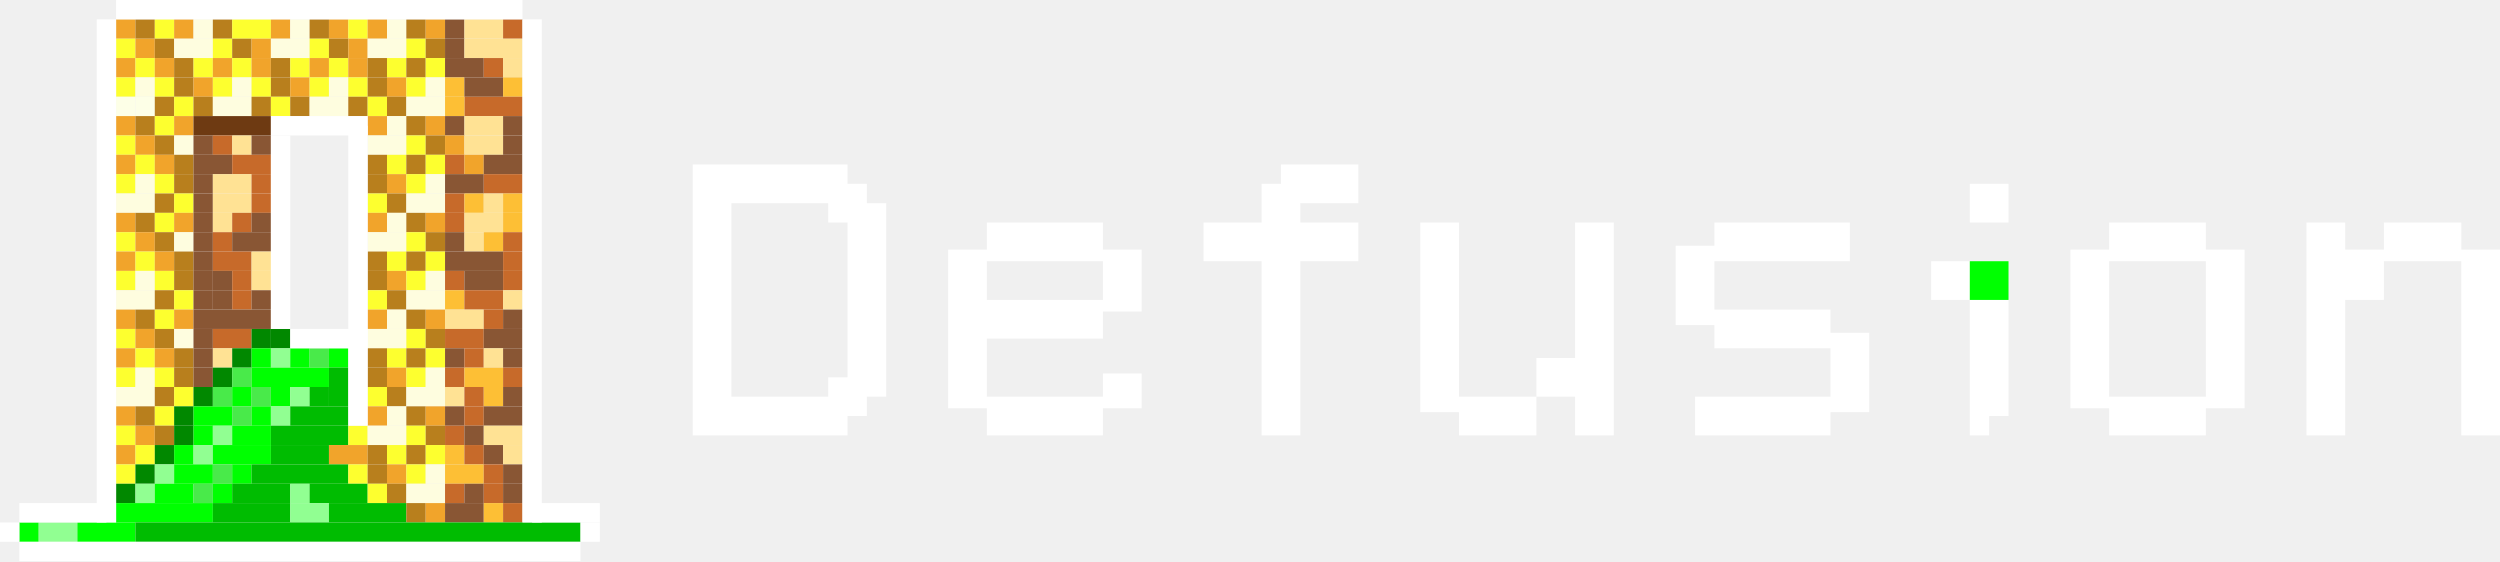
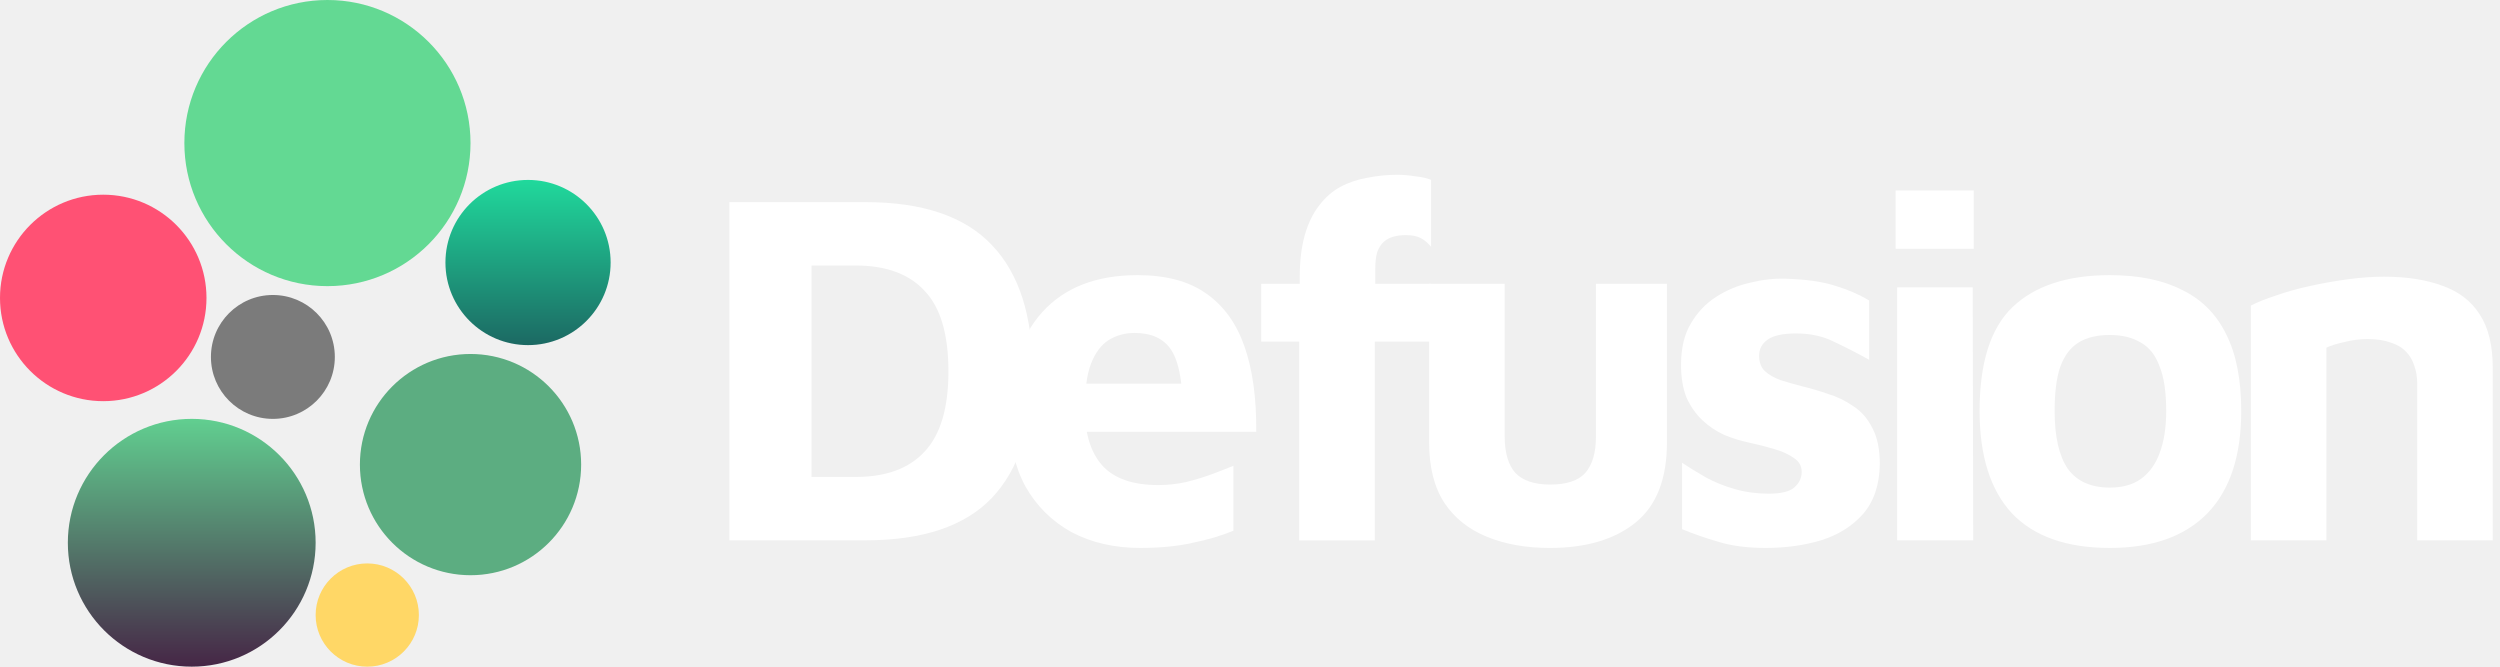
- <svg xmlns="http://www.w3.org/2000/svg" width="1292px" height="290px" viewBox="0 0 1292 290" version="1.1">
-   <g id="Defusion_Logo" stroke="none" stroke-width="1" fill="none" fill-rule="evenodd">
-     <g id="style3_white" transform="translate(-314, -395)">
-       <g id="Logo-Horizontal_white" transform="translate(314, 395)">
-         <g id="Logo-Mark">
-           <g id="pixel" transform="translate(10, 10)">
-             <g id="1" transform="translate(50, 0)">
-               <rect id="矩形" fill="#F1A42B" x="0" y="0" width="10" height="10" />
-               <rect id="矩形" fill="#B87F1D" x="10" y="0" width="10" height="10" />
-               <rect id="矩形" fill="#FDFF2F" x="20" y="0" width="10" height="10" />
-               <rect id="矩形" fill="#F1A42B" x="30" y="0" width="10" height="10" />
-               <rect id="矩形" fill="#FEFDDF" x="40" y="0" width="10" height="10" />
-               <rect id="矩形" fill="#B87F1D" x="50" y="0" width="10" height="10" />
-               <rect id="矩形" fill="#FDFF2F" x="60" y="0" width="20" height="10" />
-               <rect id="矩形" fill="#F1A42B" x="80" y="0" width="10" height="10" />
-               <rect id="矩形" fill="#FEFDDF" x="90" y="0" width="10" height="10" />
-               <rect id="矩形" fill="#B87F1D" x="100" y="0" width="10" height="10" />
-               <rect id="矩形" fill="#F1A42B" x="110" y="0" width="10" height="10" />
-               <rect id="矩形" fill="#FDFF2F" x="120" y="0" width="10" height="10" />
-               <rect id="矩形" fill="#F1A42B" x="130" y="0" width="10" height="10" />
-               <rect id="矩形" fill="#FEFDDF" x="140" y="0" width="10" height="10" />
-               <rect id="矩形" fill="#B87F1D" x="150" y="0" width="10" height="10" />
-               <rect id="矩形" fill="#F1A42B" x="160" y="0" width="10" height="10" />
-               <rect id="矩形" fill="#895634" x="170" y="0" width="10" height="10" />
-               <rect id="矩形" fill="#FFE294" x="180" y="0" width="20" height="10" />
-               <rect id="矩形" fill="#C76A2A" x="200" y="0" width="10" height="10" />
-             </g>
-             <g id="2" transform="translate(50, 10)">
-               <rect id="矩形" fill="#FDFF2F" x="0" y="0" width="10" height="10" />
-               <rect id="矩形" fill="#F1A42B" x="10" y="0" width="10" height="10" />
-               <rect id="矩形" fill="#B87F1D" x="20" y="0" width="10" height="10" />
-               <rect id="矩形" fill="#FEFDDF" x="30" y="0" width="20" height="10" />
-               <rect id="矩形" fill="#FDFF2F" x="50" y="0" width="10" height="10" />
-               <rect id="矩形" fill="#B87F1D" x="60" y="0" width="10" height="10" />
-               <rect id="矩形" fill="#F1A42B" x="70" y="0" width="10" height="10" />
-               <rect id="矩形" fill="#FEFDDF" x="80" y="0" width="20" height="10" />
-               <rect id="矩形" fill="#FDFF2F" x="100" y="0" width="10" height="10" />
-               <rect id="矩形" fill="#B87F1D" x="110" y="0" width="10" height="10" />
-               <rect id="矩形" fill="#F1A42B" x="120" y="0" width="10" height="10" />
-               <rect id="矩形" fill="#FEFDDF" x="130" y="0" width="20" height="10" />
-               <rect id="矩形" fill="#FDFF2F" x="150" y="0" width="10" height="10" />
-               <rect id="矩形" fill="#B87F1D" x="160" y="0" width="10" height="10" />
-               <rect id="矩形" fill="#895634" x="170" y="0" width="10" height="10" />
-               <rect id="矩形" fill="#FFE294" x="180" y="0" width="30" height="10" />
-             </g>
-             <g id="3" transform="translate(50, 20)">
-               <rect id="矩形" fill="#F1A42B" x="0" y="0" width="10" height="10" />
-               <rect id="矩形" fill="#FDFF2F" x="10" y="0" width="10" height="10" />
-               <rect id="矩形" fill="#F1A42B" x="20" y="0" width="10" height="10" />
-               <rect id="矩形" fill="#B87F1D" x="30" y="0" width="10" height="10" />
-               <rect id="矩形" fill="#FDFF2F" x="40" y="0" width="10" height="10" />
-               <rect id="矩形" fill="#F1A42B" x="50" y="0" width="10" height="10" />
-               <rect id="矩形" fill="#FDFF2F" x="60" y="0" width="10" height="10" />
-               <rect id="矩形" fill="#F1A42B" x="70" y="0" width="10" height="10" />
-               <rect id="矩形" fill="#B87F1D" x="80" y="0" width="10" height="10" />
-               <rect id="矩形" fill="#FDFF2F" x="90" y="0" width="10" height="10" />
-               <rect id="矩形" fill="#F1A42B" x="100" y="0" width="10" height="10" />
-               <rect id="矩形" fill="#FDFF2F" x="110" y="0" width="10" height="10" />
-               <rect id="矩形" fill="#F1A42B" x="120" y="0" width="10" height="10" />
-               <rect id="矩形" fill="#B87F1D" x="130" y="0" width="10" height="10" />
-               <rect id="矩形" fill="#FDFF2F" x="140" y="0" width="10" height="10" />
-               <rect id="矩形" fill="#B87F1D" x="150" y="0" width="10" height="10" />
-               <rect id="矩形" fill="#FDFF2F" x="160" y="0" width="10" height="10" />
-               <rect id="矩形" fill="#895634" x="170" y="0" width="20" height="10" />
-               <rect id="矩形" fill="#C76A2A" x="190" y="0" width="10" height="10" />
-               <rect id="矩形" fill="#FFE294" x="200" y="0" width="10" height="10" />
-             </g>
-             <g id="4" transform="translate(50, 30)">
-               <rect id="矩形" fill="#FDFF2F" x="0" y="0" width="10" height="10" />
-               <rect id="矩形" fill="#FEFDDF" x="10" y="0" width="10" height="10" />
-               <rect id="矩形" fill="#FDFF2F" x="20" y="0" width="10" height="10" />
-               <rect id="矩形" fill="#B87F1D" x="30" y="0" width="10" height="10" />
-               <rect id="矩形" fill="#F1A42B" x="40" y="0" width="10" height="10" />
-               <rect id="矩形" fill="#FDFF2F" x="50" y="0" width="10" height="10" />
-               <rect id="矩形" fill="#FEFDDF" x="60" y="0" width="10" height="10" />
-               <rect id="矩形" fill="#FDFF2F" x="70" y="0" width="10" height="10" />
-               <rect id="矩形" fill="#B87F1D" x="80" y="0" width="10" height="10" />
-               <rect id="矩形" fill="#F1A42B" x="90" y="0" width="10" height="10" />
-               <rect id="矩形" fill="#FDFF2F" x="100" y="0" width="10" height="10" />
-               <rect id="矩形" fill="#FEFDDF" x="110" y="0" width="10" height="10" />
-               <rect id="矩形" fill="#FDFF2F" x="120" y="0" width="10" height="10" />
-               <rect id="矩形" fill="#B87F1D" x="130" y="0" width="10" height="10" />
-               <rect id="矩形" fill="#F1A42B" x="140" y="0" width="10" height="10" />
-               <rect id="矩形" fill="#FDFF2F" x="150" y="0" width="10" height="10" />
-               <rect id="矩形" fill="#FEFDDF" x="160" y="0" width="10" height="10" />
-               <rect id="矩形" fill="#FDBF35" x="170" y="0" width="10" height="10" />
-               <rect id="矩形" fill="#895634" x="180" y="0" width="20" height="10" />
-               <rect id="矩形" fill="#FDBF35" x="200" y="0" width="10" height="10" />
-             </g>
-             <g id="5" transform="translate(50, 40)">
-               <rect id="矩形" fill="#FDFFE7" x="0" y="0" width="10" height="10" />
-               <rect id="矩形" fill="#FDFFE7" x="10" y="0" width="10" height="10" />
-               <rect id="矩形" fill="#B87F1D" x="20" y="0" width="10" height="10" />
-               <rect id="矩形" fill="#FDFF2F" x="30" y="0" width="10" height="10" />
-               <rect id="矩形" fill="#B87F1D" x="40" y="0" width="10" height="10" />
-               <rect id="矩形" fill="#FEFDDF" x="50" y="0" width="20" height="10" />
-               <rect id="矩形" fill="#B87F1D" x="70" y="0" width="10" height="10" />
-               <rect id="矩形" fill="#FDFF2F" x="80" y="0" width="10" height="10" />
-               <rect id="矩形" fill="#B87F1D" x="90" y="0" width="10" height="10" />
-               <rect id="矩形" fill="#FEFDDF" x="100" y="0" width="20" height="10" />
-               <rect id="矩形" fill="#B87F1D" x="120" y="0" width="10" height="10" />
-               <rect id="矩形" fill="#FDFF2F" x="130" y="0" width="10" height="10" />
-               <rect id="矩形" fill="#B87F1D" x="140" y="0" width="10" height="10" />
-               <rect id="矩形" fill="#FEFDDF" x="150" y="0" width="20" height="10" />
-               <rect id="矩形" fill="#C76A2A" x="180" y="0" width="30" height="10" />
-               <rect id="矩形" fill="#FDBF35" x="170" y="0" width="10" height="10" />
-             </g>
-             <g id="6" transform="translate(50, 50)">
-               <rect id="矩形" fill="#F1A42B" x="0" y="0" width="10" height="10" />
-               <rect id="矩形" fill="#B87F1D" x="10" y="0" width="10" height="10" />
-               <rect id="矩形" fill="#FDFF2F" x="20" y="0" width="10" height="10" />
-               <rect id="矩形" fill="#F1A42B" x="30" y="0" width="10" height="10" />
-               <rect id="矩形" fill="#6E3A12" x="40" y="0" width="40" height="10" />
-               <rect id="矩形" fill="#F1A42B" x="130" y="0" width="10" height="10" />
-               <rect id="矩形" fill="#FEFDDF" x="140" y="0" width="10" height="10" />
-               <rect id="矩形" fill="#B87F1D" x="150" y="0" width="10" height="10" />
-               <rect id="矩形" fill="#F1A42B" x="160" y="0" width="10" height="10" />
-               <rect id="矩形" fill="#895634" x="170" y="0" width="10" height="10" />
-               <rect id="矩形" fill="#FFE294" x="180" y="0" width="20" height="10" />
-               <rect id="矩形" fill="#895634" x="200" y="0" width="10" height="10" />
-             </g>
-             <g id="7" transform="translate(50, 60)">
-               <rect id="矩形" fill="#FDFF2F" x="0" y="0" width="10" height="10" />
-               <rect id="矩形" fill="#F1A42B" x="10" y="0" width="10" height="10" />
-               <rect id="矩形" fill="#B87F1D" x="20" y="0" width="10" height="10" />
-               <rect id="矩形" fill="#FEFDDF" x="30" y="0" width="10" height="10" />
-               <rect id="矩形" fill="#895634" x="40" y="0" width="10" height="10" />
-               <rect id="矩形" fill="#C76A2A" x="50" y="0" width="10" height="10" />
-               <rect id="矩形" fill="#FFE294" x="60" y="0" width="10" height="10" />
-               <rect id="矩形" fill="#895634" x="70" y="0" width="10" height="10" />
-               <rect id="矩形" fill="#FEFDDF" x="130" y="0" width="20" height="10" />
-               <rect id="矩形" fill="#FDFF2F" x="150" y="0" width="10" height="10" />
-               <rect id="矩形" fill="#B87F1D" x="160" y="0" width="10" height="10" />
-               <rect id="矩形" fill="#F1A42B" x="170" y="0" width="10" height="10" />
-               <rect id="矩形" fill="#FFE294" x="180" y="0" width="20" height="10" />
-               <rect id="矩形" fill="#895634" x="200" y="0" width="10" height="10" />
-             </g>
-             <g id="8" transform="translate(50, 70)">
-               <rect id="矩形" fill="#F1A42B" x="0" y="0" width="10" height="10" />
-               <rect id="矩形" fill="#FDFF2F" x="10" y="0" width="10" height="10" />
-               <rect id="矩形" fill="#F1A42B" x="20" y="0" width="10" height="10" />
-               <rect id="矩形" fill="#B87F1D" x="30" y="0" width="10" height="10" />
-               <rect id="矩形" fill="#895634" x="40" y="0" width="20" height="10" />
-               <rect id="矩形" fill="#C76A2A" x="60" y="0" width="20" height="10" />
-               <rect id="矩形" fill="#B87F1D" x="130" y="0" width="10" height="10" />
-               <rect id="矩形" fill="#FDFF2F" x="140" y="0" width="10" height="10" />
-               <rect id="矩形" fill="#B87F1D" x="150" y="0" width="10" height="10" />
-               <rect id="矩形" fill="#FDFF2F" x="160" y="0" width="10" height="10" />
-               <rect id="矩形" fill="#C76A2A" x="170" y="0" width="10" height="10" />
-               <rect id="矩形" fill="#F1A42B" x="180" y="0" width="10" height="10" />
-               <rect id="矩形" fill="#895634" x="190" y="0" width="20" height="10" />
-             </g>
-             <g id="9" transform="translate(50, 80)">
-               <rect id="矩形" fill="#FDFF2F" x="0" y="0" width="10" height="10" />
-               <rect id="矩形" fill="#FEFDDF" x="10" y="0" width="10" height="10" />
-               <rect id="矩形" fill="#FDFF2F" x="20" y="0" width="10" height="10" />
-               <rect id="矩形" fill="#B87F1D" x="30" y="0" width="10" height="10" />
-               <rect id="矩形" fill="#895634" x="40" y="0" width="10" height="10" />
-               <rect id="矩形" fill="#FFE294" x="50" y="0" width="20" height="10" />
-               <rect id="矩形" fill="#C76A2A" x="70" y="0" width="10" height="10" />
-               <rect id="矩形" fill="#B87F1D" x="130" y="0" width="10" height="10" />
-               <rect id="矩形" fill="#F1A42B" x="140" y="0" width="10" height="10" />
-               <rect id="矩形" fill="#FDFF2F" x="150" y="0" width="10" height="10" />
-               <rect id="矩形" fill="#FEFDDF" x="160" y="0" width="10" height="10" />
-               <rect id="矩形" fill="#895634" x="170" y="0" width="20" height="10" />
-               <rect id="矩形" fill="#C76A2A" x="190" y="0" width="20" height="10" />
-             </g>
-             <g id="10" transform="translate(50, 90)">
-               <rect id="矩形" fill="#FEFDDF" x="0" y="0" width="20" height="10" />
-               <rect id="矩形" fill="#B87F1D" x="20" y="0" width="10" height="10" />
-               <rect id="矩形" fill="#FDFF2F" x="30" y="0" width="10" height="10" />
-               <rect id="矩形" fill="#895634" x="40" y="0" width="10" height="10" />
-               <rect id="矩形" fill="#FFE294" x="50" y="0" width="20" height="10" />
-               <rect id="矩形" fill="#C76A2A" x="70" y="0" width="10" height="10" />
-               <rect id="矩形" fill="#FDFF2F" x="130" y="0" width="10" height="10" />
-               <rect id="矩形" fill="#B87F1D" x="140" y="0" width="10" height="10" />
-               <rect id="矩形" fill="#FEFDDF" x="150" y="0" width="20" height="10" />
-               <rect id="矩形" fill="#C76A2A" x="170" y="0" width="10" height="10" />
-               <rect id="矩形" fill="#FDBF35" x="180" y="0" width="10" height="10" />
-               <rect id="矩形" fill="#FFE294" x="190" y="0" width="10" height="10" />
-               <rect id="矩形" fill="#FDBF35" x="200" y="0" width="10" height="10" />
-             </g>
-             <g id="11" transform="translate(50, 100)">
-               <rect id="矩形" fill="#F1A42B" x="0" y="0" width="10" height="10" />
-               <rect id="矩形" fill="#B87F1D" x="10" y="0" width="10" height="10" />
-               <rect id="矩形" fill="#FDFF2F" x="20" y="0" width="10" height="10" />
-               <rect id="矩形" fill="#F1A42B" x="30" y="0" width="10" height="10" />
-               <rect id="矩形" fill="#895634" x="40" y="0" width="10" height="10" />
-               <rect id="矩形" fill="#FFE294" x="50" y="0" width="10" height="10" />
-               <rect id="矩形" fill="#C76A2A" x="60" y="0" width="10" height="10" />
-               <rect id="矩形" fill="#895634" x="70" y="0" width="10" height="10" />
-               <rect id="矩形" fill="#F1A42B" x="130" y="0" width="10" height="10" />
-               <rect id="矩形" fill="#FEFDDF" x="140" y="0" width="10" height="10" />
-               <rect id="矩形" fill="#B87F1D" x="150" y="0" width="10" height="10" />
-               <rect id="矩形" fill="#F1A42B" x="160" y="0" width="10" height="10" />
-               <rect id="矩形" fill="#C76A2A" x="170" y="0" width="10" height="10" />
-               <rect id="矩形" fill="#FFE294" x="180" y="0" width="20" height="10" />
-               <rect id="矩形" fill="#FDBF35" x="200" y="0" width="10" height="10" />
-             </g>
-             <g id="12" transform="translate(50, 110)">
-               <rect id="矩形" fill="#FDFF2F" x="0" y="0" width="10" height="10" />
-               <rect id="矩形" fill="#F1A42B" x="10" y="0" width="10" height="10" />
-               <rect id="矩形" fill="#B87F1D" x="20" y="0" width="10" height="10" />
-               <rect id="矩形" fill="#FEFDDF" x="30" y="0" width="10" height="10" />
-               <rect id="矩形" fill="#895634" x="40" y="0" width="10" height="10" />
-               <rect id="矩形" fill="#C76A2A" x="50" y="0" width="10" height="10" />
-               <rect id="矩形" fill="#895634" x="60" y="0" width="20" height="10" />
-               <rect id="矩形" fill="#FEFDDF" x="130" y="0" width="20" height="10" />
-               <rect id="矩形" fill="#FDFF2F" x="150" y="0" width="10" height="10" />
-               <rect id="矩形" fill="#B87F1D" x="160" y="0" width="10" height="10" />
-               <rect id="矩形" fill="#895634" x="170" y="0" width="10" height="10" />
-               <rect id="矩形" fill="#FFE294" x="180" y="0" width="10" height="10" />
-               <rect id="矩形" fill="#FDBF35" x="190" y="0" width="10" height="10" />
-               <rect id="矩形" fill="#C76A2A" x="200" y="0" width="10" height="10" />
-             </g>
-             <g id="13" transform="translate(50, 120)">
-               <rect id="矩形" fill="#F1A42B" x="0" y="0" width="10" height="10" />
-               <rect id="矩形" fill="#FDFF2F" x="10" y="0" width="10" height="10" />
-               <rect id="矩形" fill="#F1A42B" x="20" y="0" width="10" height="10" />
-               <rect id="矩形" fill="#B87F1D" x="30" y="0" width="10" height="10" />
-               <rect id="矩形" fill="#895634" x="40" y="0" width="10" height="10" />
-               <rect id="矩形" fill="#C76A2A" x="50" y="0" width="20" height="10" />
-               <rect id="矩形" fill="#B87F1D" x="130" y="0" width="10" height="10" />
-               <rect id="矩形" fill="#FFE294" x="70" y="0" width="10" height="10" />
-               <rect id="矩形" fill="#FDFF2F" x="140" y="0" width="10" height="10" />
-               <rect id="矩形" fill="#B87F1D" x="150" y="0" width="10" height="10" />
-               <rect id="矩形" fill="#FDFF2F" x="160" y="0" width="10" height="10" />
-               <rect id="矩形" fill="#895634" x="170" y="0" width="30" height="10" />
-               <rect id="矩形" fill="#C76A2A" x="200" y="0" width="10" height="10" />
-             </g>
-             <g id="14" transform="translate(50, 130)">
-               <rect id="矩形" fill="#FDFF2F" x="0" y="0" width="10" height="10" />
-               <rect id="矩形" fill="#FEFDDF" x="10" y="0" width="10" height="10" />
-               <rect id="矩形" fill="#FDFF2F" x="20" y="0" width="10" height="10" />
-               <rect id="矩形" fill="#B87F1D" x="30" y="0" width="10" height="10" />
-               <rect id="矩形" fill="#895634" x="40" y="0" width="10" height="10" />
-               <rect id="矩形" fill="#875534" x="50" y="0" width="10" height="10" />
-               <rect id="矩形" fill="#C76A2A" x="60" y="0" width="10" height="10" />
-               <rect id="矩形" fill="#FFE294" x="70" y="0" width="10" height="10" />
-               <rect id="矩形" fill="#B87F1D" x="130" y="0" width="10" height="10" />
-               <rect id="矩形" fill="#F1A42B" x="140" y="0" width="10" height="10" />
-               <rect id="矩形" fill="#FDFF2F" x="150" y="0" width="10" height="10" />
-               <rect id="矩形" fill="#FEFDDF" x="160" y="0" width="10" height="10" />
-               <rect id="矩形" fill="#C76A2A" x="170" y="0" width="10" height="10" />
-               <rect id="矩形" fill="#895634" x="180" y="0" width="20" height="10" />
-               <rect id="矩形" fill="#C76A2A" x="200" y="0" width="10" height="10" />
-             </g>
-             <g id="15" transform="translate(50, 140)">
-               <rect id="矩形" fill="#FEFDDF" x="0" y="0" width="20" height="10" />
-               <rect id="矩形" fill="#B87F1D" x="20" y="0" width="10" height="10" />
-               <rect id="矩形" fill="#FDFF2F" x="30" y="0" width="10" height="10" />
-               <rect id="矩形" fill="#895634" x="40" y="0" width="10" height="10" />
-               <rect id="矩形" fill="#895634" x="50" y="0" width="10" height="10" />
-               <rect id="矩形" fill="#C76A2A" x="60" y="0" width="10" height="10" />
-               <rect id="矩形" fill="#895634" x="70" y="0" width="10" height="10" />
-               <rect id="矩形" fill="#FDFF2F" x="130" y="0" width="10" height="10" />
-               <rect id="矩形" fill="#B87F1D" x="140" y="0" width="10" height="10" />
-               <rect id="矩形" fill="#FEFDDF" x="150" y="0" width="20" height="10" />
-               <rect id="矩形" fill="#FDBF35" x="170" y="0" width="10" height="10" />
-               <rect id="矩形" fill="#C76A2A" x="180" y="0" width="20" height="10" />
-               <rect id="矩形" fill="#FFE294" x="200" y="0" width="10" height="10" />
-             </g>
-             <g id="16" transform="translate(50, 150)">
-               <rect id="矩形" fill="#F1A42B" x="0" y="0" width="10" height="10" />
-               <rect id="矩形" fill="#B87F1D" x="10" y="0" width="10" height="10" />
-               <rect id="矩形" fill="#FDFF2F" x="20" y="0" width="10" height="10" />
-               <rect id="矩形" fill="#F1A42B" x="30" y="0" width="10" height="10" />
-               <rect id="矩形" fill="#895634" x="40" y="0" width="40" height="10" />
-               <rect id="矩形" fill="#F1A42B" x="130" y="0" width="10" height="10" />
-               <rect id="矩形" fill="#FEFDDF" x="140" y="0" width="10" height="10" />
-               <rect id="矩形" fill="#B87F1D" x="150" y="0" width="10" height="10" />
-               <rect id="矩形" fill="#F1A42B" x="160" y="0" width="10" height="10" />
-               <rect id="矩形" fill="#FFE294" x="170" y="0" width="20" height="10" />
-               <rect id="矩形" fill="#C76A2A" x="190" y="0" width="10" height="10" />
-               <rect id="矩形" fill="#895634" x="200" y="0" width="10" height="10" />
-             </g>
-             <g id="17" transform="translate(50, 160)">
-               <rect id="矩形" fill="#FDFF2F" x="0" y="0" width="10" height="10" />
-               <rect id="矩形" fill="#F1A42B" x="10" y="0" width="10" height="10" />
-               <rect id="矩形" fill="#B87F1D" x="20" y="0" width="10" height="10" />
-               <rect id="矩形" fill="#FEFDDF" x="30" y="0" width="10" height="10" />
-               <rect id="矩形" fill="#895634" x="40" y="0" width="10" height="10" />
-               <rect id="矩形" fill="#C76A2A" x="50" y="0" width="20" height="10" />
-               <rect id="矩形" fill="#018800" x="70" y="0" width="10" height="10" />
-               <rect id="矩形" fill="#018800" x="80" y="0" width="10" height="10" />
-               <rect id="矩形" fill="#FEFDDF" x="130" y="0" width="20" height="10" />
-               <rect id="矩形" fill="#FDFF2F" x="150" y="0" width="10" height="10" />
-               <rect id="矩形" fill="#B87F1D" x="160" y="0" width="10" height="10" />
-               <rect id="矩形" fill="#C76A2A" x="170" y="0" width="20" height="10" />
-               <rect id="矩形" fill="#895634" x="190" y="0" width="20" height="10" />
-             </g>
-             <g id="18" transform="translate(50, 170)">
-               <rect id="矩形" fill="#F1A42B" x="0" y="0" width="10" height="10" />
-               <rect id="矩形" fill="#FDFF2F" x="10" y="0" width="10" height="10" />
-               <rect id="矩形" fill="#F1A42B" x="20" y="0" width="10" height="10" />
-               <rect id="矩形" fill="#B87F1D" x="30" y="0" width="10" height="10" />
-               <rect id="矩形" fill="#895634" x="40" y="0" width="10" height="10" />
-               <rect id="矩形" fill="#FFE294" x="50" y="0" width="10" height="10" />
-               <rect id="矩形" fill="#018800" x="60" y="0" width="10" height="10" />
-               <rect id="矩形" fill="#00FF01" x="70" y="0" width="10" height="10" />
-               <rect id="矩形" fill="#91FF92" x="80" y="0" width="10" height="10" />
-               <rect id="矩形" fill="#00FF01" x="90" y="0" width="10" height="10" />
-               <rect id="矩形" fill="#49EA4A" x="100" y="0" width="10" height="10" />
-               <rect id="矩形" fill="#00FF01" x="110" y="0" width="10" height="10" />
-               <rect id="矩形" fill="#B87F1D" x="130" y="0" width="10" height="10" />
-               <rect id="矩形" fill="#FDFF2F" x="140" y="0" width="10" height="10" />
-               <rect id="矩形" fill="#B87F1D" x="150" y="0" width="10" height="10" />
-               <rect id="矩形" fill="#FDFF2F" x="160" y="0" width="10" height="10" />
-               <rect id="矩形" fill="#895634" x="170" y="0" width="10" height="10" />
-               <rect id="矩形" fill="#C76A2A" x="180" y="0" width="10" height="10" />
-               <rect id="矩形" fill="#FFE294" x="190" y="0" width="10" height="10" />
-               <rect id="矩形" fill="#895634" x="200" y="0" width="10" height="10" />
-             </g>
-             <g id="19" transform="translate(50, 180)">
-               <rect id="矩形" fill="#FDFF2F" x="0" y="0" width="10" height="10" />
-               <rect id="矩形" fill="#FEFDDF" x="10" y="0" width="10" height="10" />
-               <rect id="矩形" fill="#FDFF2F" x="20" y="0" width="10" height="10" />
-               <rect id="矩形" fill="#B87F1D" x="30" y="0" width="10" height="10" />
-               <rect id="矩形" fill="#895634" x="40" y="0" width="10" height="10" />
-               <rect id="矩形" fill="#018800" x="50" y="0" width="10" height="10" />
-               <rect id="矩形" fill="#49EA4A" x="60" y="0" width="10" height="10" />
-               <rect id="矩形" fill="#00FF01" x="70" y="0" width="40" height="10" />
-               <rect id="矩形" fill="#00BC01" x="110" y="0" width="10" height="10" />
-               <rect id="矩形" fill="#B87F1D" x="130" y="0" width="10" height="10" />
-               <rect id="矩形" fill="#F1A42B" x="140" y="0" width="10" height="10" />
-               <rect id="矩形" fill="#FDFF2F" x="150" y="0" width="10" height="10" />
-               <rect id="矩形" fill="#FEFDDF" x="160" y="0" width="10" height="10" />
-               <rect id="矩形" fill="#C76A2A" x="170" y="0" width="10" height="10" />
-               <rect id="矩形" fill="#FDBF35" x="180" y="0" width="20" height="10" />
-               <rect id="矩形" fill="#C76A2A" x="200" y="0" width="10" height="10" />
-             </g>
-             <g id="20" transform="translate(50, 190)">
-               <rect id="矩形" fill="#FEFDDF" x="0" y="0" width="20" height="10" />
-               <rect id="矩形" fill="#B87F1D" x="20" y="0" width="10" height="10" />
-               <rect id="矩形" fill="#FDFF2F" x="30" y="0" width="10" height="10" />
-               <rect id="矩形" fill="#018800" x="40" y="0" width="10" height="10" />
-               <rect id="矩形" fill="#49EA4A" x="50" y="0" width="10" height="10" />
-               <rect id="矩形" fill="#00FF01" x="60" y="0" width="10" height="10" />
-               <rect id="矩形" fill="#49EA4A" x="70" y="0" width="10" height="10" />
-               <rect id="矩形" fill="#00FF01" x="80" y="0" width="10" height="10" />
-               <rect id="矩形" fill="#91FF92" x="90" y="0" width="10" height="10" />
-               <rect id="矩形" fill="#00BC01" x="100" y="0" width="10" height="10" />
-               <rect id="矩形" fill="#00BC01" x="110" y="0" width="10" height="10" />
-               <rect id="矩形" fill="#FDFF2F" x="130" y="0" width="10" height="10" />
-               <rect id="矩形" fill="#B87F1D" x="140" y="0" width="10" height="10" />
-               <rect id="矩形" fill="#FEFDDF" x="150" y="0" width="20" height="10" />
-               <rect id="矩形" fill="#FFE294" x="170" y="0" width="10" height="10" />
-               <rect id="矩形" fill="#C76A2A" x="180" y="0" width="10" height="10" />
-               <rect id="矩形" fill="#FDBF35" x="190" y="0" width="10" height="10" />
-               <rect id="矩形" fill="#895634" x="200" y="0" width="10" height="10" />
-             </g>
-             <g id="21" transform="translate(50, 200)">
-               <rect id="矩形" fill="#F1A42B" x="0" y="0" width="10" height="10" />
-               <rect id="矩形" fill="#B87F1D" x="10" y="0" width="10" height="10" />
-               <rect id="矩形" fill="#FDFF2F" x="20" y="0" width="10" height="10" />
-               <rect id="矩形" fill="#018800" x="30" y="0" width="10" height="10" />
-               <rect id="矩形" fill="#00FF01" x="40" y="0" width="20" height="10" />
-               <rect id="矩形" fill="#49EA4A" x="60" y="0" width="10" height="10" />
-               <rect id="矩形" fill="#00FF01" x="70" y="0" width="10" height="10" />
-               <rect id="矩形" fill="#91FF92" x="80" y="0" width="10" height="10" />
-               <rect id="矩形" fill="#00BC01" x="90" y="0" width="30" height="10" />
-               <rect id="矩形" fill="#F1A42B" x="130" y="0" width="10" height="10" />
-               <rect id="矩形" fill="#FEFDDF" x="140" y="0" width="10" height="10" />
-               <rect id="矩形" fill="#B87F1D" x="150" y="0" width="10" height="10" />
-               <rect id="矩形" fill="#F1A42B" x="160" y="0" width="10" height="10" />
-               <rect id="矩形" fill="#895634" x="170" y="0" width="10" height="10" />
-               <rect id="矩形" fill="#C76A2A" x="180" y="0" width="10" height="10" />
-               <rect id="矩形" fill="#895634" x="190" y="0" width="20" height="10" />
-             </g>
-             <g id="22" transform="translate(50, 210)">
-               <rect id="矩形" fill="#FDFF2F" x="0" y="0" width="10" height="10" />
-               <rect id="矩形" fill="#F1A42B" x="10" y="0" width="10" height="10" />
-               <rect id="矩形" fill="#B87F1D" x="20" y="0" width="10" height="10" />
-               <rect id="矩形" fill="#018800" x="30" y="0" width="10" height="10" />
-               <rect id="矩形" fill="#00FF01" x="40" y="0" width="10" height="10" />
-               <rect id="矩形" fill="#91FF92" x="50" y="0" width="10" height="10" />
-               <rect id="矩形" fill="#00FF01" x="60" y="0" width="20" height="10" />
-               <rect id="矩形" fill="#00BC01" x="80" y="0" width="40" height="10" />
-               <rect id="矩形" fill="#FDFF2F" x="120" y="0" width="10" height="10" />
-               <rect id="矩形" fill="#FEFDDF" x="130" y="0" width="20" height="10" />
-               <rect id="矩形" fill="#FDFF2F" x="150" y="0" width="10" height="10" />
-               <rect id="矩形" fill="#B87F1D" x="160" y="0" width="10" height="10" />
-               <rect id="矩形" fill="#C76A2A" x="170" y="0" width="10" height="10" />
-               <rect id="矩形" fill="#895634" x="180" y="0" width="10" height="10" />
-               <rect id="矩形" fill="#FFE294" x="190" y="0" width="20" height="10" />
-             </g>
-             <g id="23" transform="translate(50, 220)">
-               <rect id="矩形" fill="#F1A42B" x="0" y="0" width="10" height="10" />
-               <rect id="矩形" fill="#FDFF2F" x="10" y="0" width="10" height="10" />
-               <rect id="矩形" fill="#018800" x="20" y="0" width="10" height="10" />
-               <rect id="矩形" fill="#00FF01" x="30" y="0" width="10" height="10" />
-               <rect id="矩形" fill="#91FF92" x="40" y="0" width="10" height="10" />
-               <rect id="矩形" fill="#00FF01" x="50" y="0" width="30" height="10" />
-               <rect id="矩形" fill="#00BC01" x="80" y="0" width="30" height="10" />
-               <rect id="矩形" fill="#F1A42B" x="110" y="0" width="20" height="10" />
-               <rect id="矩形" fill="#B87F1D" x="130" y="0" width="10" height="10" />
-               <rect id="矩形" fill="#FDFF2F" x="140" y="0" width="10" height="10" />
-               <rect id="矩形" fill="#B87F1D" x="150" y="0" width="10" height="10" />
-               <rect id="矩形" fill="#FDFF2F" x="160" y="0" width="10" height="10" />
-               <rect id="矩形" fill="#FDBF35" x="170" y="0" width="10" height="10" />
-               <rect id="矩形" fill="#C76A2A" x="180" y="0" width="10" height="10" />
-               <rect id="矩形" fill="#895634" x="190" y="0" width="10" height="10" />
-               <rect id="矩形" fill="#FFE294" x="200" y="0" width="10" height="10" />
-             </g>
-             <g id="24" transform="translate(50, 230)">
-               <rect id="矩形" fill="#FDFF2F" x="0" y="0" width="10" height="10" />
-               <rect id="矩形" fill="#018800" x="10" y="0" width="10" height="10" />
-               <rect id="矩形" fill="#91FF92" x="20" y="0" width="10" height="10" />
-               <rect id="矩形" fill="#00FF01" x="30" y="0" width="20" height="10" />
-               <rect id="矩形" fill="#49EA4A" x="50" y="0" width="10" height="10" />
-               <rect id="矩形" fill="#00FF01" x="60" y="0" width="10" height="10" />
-               <rect id="矩形" fill="#00BC01" x="70" y="0" width="50" height="10" />
-               <rect id="矩形" fill="#FDFF2F" x="120" y="0" width="10" height="10" />
-               <rect id="矩形" fill="#B87F1D" x="130" y="0" width="10" height="10" />
-               <rect id="矩形" fill="#F1A42B" x="140" y="0" width="10" height="10" />
-               <rect id="矩形" fill="#FDFF2F" x="150" y="0" width="10" height="10" />
-               <rect id="矩形" fill="#FEFDDF" x="160" y="0" width="10" height="10" />
-               <rect id="矩形" fill="#FDBF35" x="170" y="0" width="20" height="10" />
-               <rect id="矩形" fill="#C76A2A" x="190" y="0" width="10" height="10" />
-               <rect id="矩形" fill="#895634" x="200" y="0" width="10" height="10" />
-             </g>
-             <g id="25" transform="translate(50, 240)">
-               <rect id="矩形" fill="#018800" x="0" y="0" width="10" height="10" />
-               <rect id="矩形" fill="#91FF92" x="10" y="0" width="10" height="10" />
-               <rect id="矩形" fill="#00FF01" x="20" y="0" width="20" height="10" />
-               <rect id="矩形" fill="#49EA4A" x="40" y="0" width="10" height="10" />
-               <rect id="矩形" fill="#00FF01" x="50" y="0" width="10" height="10" />
-               <rect id="矩形" fill="#00BC01" x="60" y="0" width="30" height="10" />
-               <rect id="矩形" fill="#91FF92" x="90" y="0" width="10" height="10" />
-               <rect id="矩形" fill="#00BC01" x="100" y="0" width="30" height="10" />
-               <rect id="矩形" fill="#FDFF2F" x="130" y="0" width="10" height="10" />
-               <rect id="矩形" fill="#B87F1D" x="140" y="0" width="10" height="10" />
-               <rect id="矩形" fill="#FEFDDF" x="150" y="0" width="20" height="10" />
-               <rect id="矩形" fill="#C76A2A" x="170" y="0" width="10" height="10" />
-               <rect id="矩形" fill="#895634" x="180" y="0" width="10" height="10" />
-               <rect id="矩形" fill="#C76A2A" x="190" y="0" width="10" height="10" />
-               <rect id="矩形" fill="#895634" x="200" y="0" width="10" height="10" />
-             </g>
-             <g id="26" transform="translate(50, 250)">
-               <rect id="矩形" fill="#00FF01" x="0" y="0" width="50" height="10" />
-               <rect id="矩形" fill="#00BC01" x="50" y="0" width="40" height="10" />
-               <rect id="矩形" fill="#91FF92" x="90" y="0" width="20" height="10" />
-               <rect id="矩形" fill="#00BC01" x="110" y="0" width="40" height="10" />
-               <rect id="矩形" fill="#B87F1D" x="150" y="0" width="10" height="10" />
-               <rect id="矩形" fill="#F1A42B" x="160" y="0" width="10" height="10" />
-               <rect id="矩形" fill="#895634" x="170" y="0" width="20" height="10" />
-               <rect id="矩形" fill="#FDBF35" x="190" y="0" width="10" height="10" />
-               <rect id="矩形" fill="#C76A2A" x="200" y="0" width="10" height="10" />
-             </g>
-             <g id="27" transform="translate(0, 260)">
-               <rect id="矩形" fill="#00FF01" x="0" y="0" width="10" height="10" />
-               <rect id="矩形" fill="#91FF92" x="10" y="0" width="20" height="10" />
-               <rect id="矩形" fill="#00FF01" x="30" y="0" width="30" height="10" />
-               <rect id="矩形" fill="#00BC01" x="60" y="0" width="230" height="10" />
+ <svg xmlns="http://www.w3.org/2000/svg" version="1.1" width="195px" height="52px" viewBox="0 0 195.0 52.0">
+   <defs>
+     <clipPath id="i0">
+       <path d="M1920,0 L1920,1080 L0,1080 L0,0 L1920,0 Z" />
+     </clipPath>
+     <clipPath id="i1">
+       <path d="M9.664,0 C15.001,0 19.328,4.327 19.328,9.664 C19.328,15.001 15.001,19.328 9.664,19.328 C4.327,19.328 0,15.001 0,9.664 C0,4.327 4.327,0 9.664,0 Z" />
+     </clipPath>
+     <clipPath id="i2">
+       <path d="M19.328,0 L19.328,19.328 L0,19.328 L0,0 L19.328,0 Z" />
+     </clipPath>
+     <linearGradient id="i3" x1="9.664px" y1="0px" x2="9.664px" y2="19.328px" gradientUnits="userSpaceOnUse">
+       <stop stop-color="#61CF90" offset="0%" />
+       <stop stop-color="#462646" offset="100%" />
+     </linearGradient>
+     <clipPath id="i4">
+       <path d="M8.628,0 C13.394,0 17.257,3.863 17.257,8.628 C17.257,13.394 13.394,17.257 8.628,17.257 C3.863,17.257 0,13.394 0,8.628 C0,3.863 3.863,0 8.628,0 Z" />
+     </clipPath>
+     <clipPath id="i5">
+       <path d="M17.257,0 L17.257,17.257 L0,17.257 L0,0 L17.257,0 Z" />
+     </clipPath>
+     <clipPath id="i6">
+       <path d="M4.832,0 C7.5,0 9.664,2.163 9.664,4.832 C9.664,7.501 7.5,9.664 4.832,9.664 C2.163,9.664 0,7.501 0,4.832 C0,2.163 2.163,0 4.832,0 Z" />
+     </clipPath>
+     <clipPath id="i7">
+       <path d="M9.664,0 L9.664,9.664 L0,9.664 L0,0 L9.664,0 Z" />
+     </clipPath>
+     <clipPath id="i8">
+       <path d="M11.16,0 C17.323,0 22.319,4.996 22.319,11.16 C22.319,17.323 17.323,22.319 11.16,22.319 C4.996,22.319 0,17.323 0,11.16 C0,4.996 4.996,0 11.16,0 Z" />
+     </clipPath>
+     <clipPath id="i9">
+       <path d="M22.319,0 L22.319,22.319 L0,22.319 L0,0 L22.319,0 Z" />
+     </clipPath>
+     <clipPath id="i10">
+       <path d="M8.053,0 C12.501,0 16.106,3.606 16.106,8.053 C16.106,12.501 12.501,16.106 8.053,16.106 C3.606,16.106 0,12.501 0,8.053 C0,3.606 3.606,0 8.053,0 Z" />
+     </clipPath>
+     <clipPath id="i11">
+       <path d="M16.106,0 L16.106,16.106 L0,16.106 L0,0 L16.106,0 Z" />
+     </clipPath>
+     <clipPath id="i12">
+       <path d="M4.027,0 C6.251,0 8.053,1.803 8.053,4.027 C8.053,6.25 6.251,8.053 4.027,8.053 C1.803,8.053 0,6.25 0,4.027 C0,1.803 1.803,0 4.027,0 Z" />
+     </clipPath>
+     <clipPath id="i13">
+       <path d="M8.053,0 L8.053,8.053 L0,8.053 L0,0 L8.053,0 Z" />
+     </clipPath>
+     <clipPath id="i14">
+       <path d="M6.443,0 C10.001,0 12.885,2.884 12.885,6.443 C12.885,10.001 10.001,12.885 6.443,12.885 C2.884,12.885 0,10.001 0,6.443 C0,2.884 2.884,0 6.443,0 Z" />
+     </clipPath>
+     <clipPath id="i15">
+       <path d="M12.885,0 L12.885,12.885 L0,12.885 L0,0 L12.885,0 Z" />
+     </clipPath>
+     <linearGradient id="i16" x1="6.443px" y1="0px" x2="6.443px" y2="12.885px" gradientUnits="userSpaceOnUse">
+       <stop stop-color="#20D99C" offset="0%" />
+       <stop stop-color="#1C6963" offset="100%" />
+     </linearGradient>
+     <clipPath id="i17">
+       <path d="M10.362,0 C12.155,0 13.684,0.237 14.951,0.712 C16.216,1.16 17.179,1.898 17.838,2.927 C18.523,3.955 18.866,5.352 18.866,7.119 L18.866,20.566 L12.973,20.566 L12.973,8.306 C12.973,7.805 12.893,7.343 12.736,6.921 C12.604,6.499 12.393,6.144 12.103,5.854 C11.812,5.537 11.417,5.3 10.917,5.142 C10.415,4.957 9.809,4.865 9.097,4.865 C8.49,4.865 7.884,4.944 7.278,5.102 C6.671,5.234 6.21,5.379 5.893,5.537 L5.893,20.566 L0,20.566 L0,2.254 C0.501,1.991 1.16,1.727 1.978,1.463 C2.796,1.173 3.691,0.923 4.668,0.712 C5.643,0.501 6.618,0.33 7.594,0.198 C8.596,0.066 9.519,0 10.362,0 Z" />
+     </clipPath>
+     <clipPath id="i18">
+       <path d="M10.165,0 C12.406,0 14.279,0.382 15.78,1.147 C17.31,1.885 18.457,3.032 19.222,4.588 C20.013,6.144 20.408,8.147 20.408,10.599 C20.408,14.106 19.525,16.769 17.758,18.589 C15.992,20.382 13.461,21.278 10.165,21.278 C6.79,21.278 4.246,20.382 2.531,18.589 C0.844,16.769 0,14.106 0,10.599 C0,6.829 0.857,4.126 2.571,2.492 C4.312,0.83 6.843,0 10.165,0 Z M10.165,4.667 C9.162,4.667 8.346,4.865 7.712,5.26 C7.08,5.656 6.605,6.289 6.289,7.159 C5.999,8.002 5.853,9.149 5.853,10.599 C5.853,12.603 6.196,14.106 6.883,15.108 C7.594,16.084 8.689,16.572 10.165,16.572 C11.14,16.572 11.945,16.347 12.577,15.899 C13.236,15.425 13.724,14.752 14.04,13.882 C14.383,12.986 14.555,11.891 14.555,10.599 C14.555,9.123 14.383,7.963 14.04,7.119 C13.724,6.249 13.236,5.629 12.577,5.26 C11.918,4.865 11.114,4.667 10.165,4.667 Z" />
+     </clipPath>
+     <clipPath id="i19">
+       <path d="M6.012,7.554 L6.05,27.29 L0.119,27.29 L0.119,7.554 L6.012,7.554 Z M6.09,0 L6.09,4.548 L0,4.548 L0,0 L6.09,0 Z" />
+     </clipPath>
+     <clipPath id="i20">
+       <path d="M8.148,0.004 C9.782,0.057 11.074,0.241 12.023,0.558 C12.999,0.848 13.882,1.23 14.673,1.705 L14.673,6.332 C13.777,5.831 12.88,5.37 11.983,4.948 C11.114,4.5 10.112,4.275 8.978,4.275 C7.949,4.275 7.211,4.434 6.764,4.75 C6.315,5.066 6.09,5.488 6.09,6.016 C6.09,6.517 6.236,6.912 6.526,7.202 C6.842,7.492 7.251,7.729 7.752,7.914 C8.253,8.072 8.806,8.231 9.412,8.389 C10.073,8.547 10.745,8.745 11.43,8.982 C12.142,9.193 12.801,9.509 13.408,9.931 C14.041,10.327 14.542,10.894 14.911,11.632 C15.305,12.344 15.504,13.293 15.504,14.479 C15.477,16.088 15.042,17.38 14.198,18.355 C13.355,19.305 12.261,19.99 10.915,20.412 C9.598,20.807 8.161,21.005 6.605,21.005 C5.181,21.005 3.955,20.847 2.927,20.531 C1.925,20.241 0.975,19.911 0.079,19.542 L0.079,14.361 C0.633,14.73 1.252,15.112 1.938,15.508 C2.624,15.877 3.375,16.18 4.193,16.417 C5.036,16.655 5.92,16.773 6.842,16.773 C7.792,16.773 8.451,16.615 8.82,16.299 C9.215,15.956 9.412,15.547 9.412,15.073 C9.412,14.625 9.215,14.268 8.82,14.005 C8.424,13.715 7.909,13.478 7.277,13.293 C6.645,13.108 5.972,12.937 5.261,12.779 C4.627,12.647 3.994,12.449 3.362,12.186 C2.728,11.895 2.162,11.513 1.661,11.039 C1.16,10.564 0.751,9.984 0.435,9.298 C0.145,8.586 0,7.729 0,6.728 C0,5.436 0.25,4.368 0.752,3.524 C1.252,2.654 1.912,1.955 2.728,1.428 C3.546,0.9 4.43,0.531 5.378,0.32 C6.328,0.083 7.251,-0.022 8.148,0.004 Z" />
+     </clipPath>
+     <clipPath id="i21">
+       <path d="M5.893,0 L5.893,11.905 C5.893,13.17 6.17,14.12 6.724,14.752 C7.304,15.359 8.213,15.662 9.453,15.662 C10.718,15.662 11.628,15.359 12.182,14.752 C12.735,14.12 13.012,13.17 13.012,11.905 L13.012,0 L18.549,0 L18.549,12.379 C18.549,15.227 17.732,17.31 16.097,18.628 C14.462,19.947 12.234,20.606 9.413,20.606 C7.567,20.606 5.933,20.316 4.509,19.736 C3.085,19.156 1.978,18.272 1.187,17.086 C0.396,15.873 0,14.304 0,12.379 L0,0 L5.893,0 Z" />
+     </clipPath>
+     <clipPath id="i22">
+       <path d="M10.639,0 C11.061,0 11.522,0.04 12.023,0.119 C12.524,0.171 12.933,0.264 13.249,0.395 L13.249,5.616 C13.012,5.326 12.748,5.102 12.458,4.944 C12.168,4.786 11.773,4.707 11.272,4.707 C10.929,4.707 10.613,4.746 10.323,4.825 C10.033,4.904 9.782,5.036 9.571,5.221 C9.36,5.405 9.189,5.669 9.057,6.012 C8.951,6.354 8.899,6.789 8.899,7.317 L8.899,8.503 L13.249,8.503 L13.249,13.012 L8.859,13.012 L8.859,28.516 L2.966,28.516 L2.966,13.012 L0,13.012 L0,8.503 L3.006,8.503 L3.006,8.029 C3.006,6.737 3.138,5.629 3.401,4.707 C3.665,3.784 4.034,3.019 4.509,2.413 C4.983,1.78 5.537,1.292 6.17,0.949 C6.803,0.606 7.501,0.369 8.266,0.237 C9.031,0.079 9.822,0 10.639,0 Z" />
+     </clipPath>
+     <clipPath id="i23">
+       <path d="M10.006,0 C12.221,0 14.001,0.475 15.346,1.424 C16.717,2.373 17.719,3.757 18.351,5.577 C18.984,7.396 19.287,9.611 19.261,12.221 L6.049,12.221 L6.082,12.393 C6.292,13.376 6.677,14.189 7.238,14.831 C8.161,15.86 9.624,16.374 11.628,16.374 C12.366,16.374 13.091,16.295 13.803,16.137 C14.541,15.952 15.227,15.741 15.86,15.504 C16.493,15.266 17.033,15.055 17.481,14.871 L17.481,19.933 C16.532,20.329 15.464,20.645 14.278,20.883 C13.118,21.146 11.76,21.278 10.204,21.278 C8.2,21.278 6.42,20.869 4.865,20.052 C3.335,19.208 2.136,18.022 1.266,16.492 C0.422,14.937 0,13.091 0,10.955 C0,7.475 0.857,4.786 2.571,2.887 C4.311,0.962 6.789,0 10.006,0 Z M9.769,4.509 C9.031,4.509 8.358,4.693 7.752,5.062 C7.172,5.432 6.71,6.051 6.368,6.921 C6.209,7.343 6.091,7.847 6.012,8.434 L6.008,8.463 L13.414,8.463 L13.395,8.298 C13.251,7.205 12.992,6.377 12.617,5.814 C12.036,4.944 11.087,4.509 9.769,4.509 Z" />
+     </clipPath>
+     <clipPath id="i24">
+       <path d="M10.599,0 C15.082,0 18.378,1.121 20.487,3.362 C22.596,5.577 23.651,8.859 23.651,13.21 C23.651,17.534 22.596,20.817 20.487,23.058 C18.378,25.273 15.082,26.38 10.599,26.38 L0,26.38 L0,0 L10.599,0 Z M9.848,4.944 L6.407,4.944 L6.407,21.436 L9.848,21.436 C12.221,21.436 14.014,20.777 15.227,19.459 C16.466,18.14 17.086,16.057 17.086,13.21 C17.086,10.309 16.466,8.213 15.227,6.921 C14.014,5.603 12.221,4.944 9.848,4.944 Z" />
+     </clipPath>
+   </defs>
+   <g transform="translate(-1322.0 -524.0)">
+     <g clip-path="url(#i0)">
+       <g transform="translate(1322 524.0)">
+         <g transform="translate(5.291462 32.67091)">
+           <g transform="">
+             <g clip-path="url(#i1)">
+               <g transform="">
+                 <g transform="">
+                   <g clip-path="url(#i2)">
+                     <polygon points="0,0 19.328,0 19.328,19.328 0,19.328 0,0" stroke="none" fill="url(#i3)" />
+                   </g>
+                 </g>
+               </g>
            </g>
          </g>
-           <g id="line" fill="#FFFFFF">
-             <rect id="矩形" x="60" y="0" width="210" height="10" />
-             <rect id="矩形" x="50" y="10" width="10" height="260" />
-             <rect id="矩形" x="270" y="10" width="10" height="260" />
-             <rect id="矩形" x="10" y="260" width="45" height="10" />
-             <rect id="矩形" x="0" y="270" width="10" height="10" />
-             <rect id="矩形" x="10" y="280" width="290" height="10" />
-             <rect id="矩形" x="300" y="270" width="10" height="10" />
-             <rect id="矩形" x="275" y="260" width="35" height="10" />
-             <rect id="矩形" x="140" y="60" width="50" height="10" />
-             <rect id="矩形" x="140" y="70" width="10" height="100" />
-             <rect id="矩形" x="150" y="170" width="40" height="10" />
-             <rect id="矩形" x="180" y="65" width="10" height="155" />
+         </g>
+         <g transform="translate(28.07245 27.61005)">
+           <g transform="">
+             <g clip-path="url(#i4)">
+               <g transform="">
+                 <g transform="">
+                   <g clip-path="url(#i5)">
+                     <polygon points="0,0 17.257,0 17.257,17.257 0,17.257 0,0" stroke="none" fill="#5CAD81" />
+                   </g>
+                 </g>
+               </g>
+             </g>
          </g>
        </g>
-         <g id="Logo-Vertical" transform="translate(358, 85)">
-           <path d="M80,0 L80,10 L90,10 L90,20 L100,20 L100,120 L90,120 L90,130 L80,130 L80,140 L0,140 L0,0 L80,0 Z M70,20 L20,20 L20,120 L70,120 L70,110 L80,110 L80,30 L70,30 L70,20 Z" id="形状" fill="#FFFFFF" />
-           <path d="M152,90 L152,120 L212,120 L212,108 L232,108 L232,126 L212,126 L212,140 L152,140 L152,126 L132,126 L132,44 L152,44 L152,30 L212,30 L212,44 L232,44 L232,76 L212,76 L212,90 L152,90 Z M152,70 L212,70 L212,50 L152,50 L152,70 Z" id="形状" fill="#FFFFFF" />
-           <polygon id="路径" fill="#FFFFFF" points="344 0 344 20 314 20 314 30 344 30 344 50 314 50 314 140 294 140 294 50 264 50 264 30 294 30 294 10 304 10 304 0" />
-           <path d="M476,30 L476,140 L456,140 L456,120 L436,120 L436,100 L456,100 L456,30 L476,30 Z M396,30 L396,120 L436,120 L436,140 L396,140 L396,128 L376,128 L376,30 L396,30 Z" id="形状" fill="#FFFFFF" />
-           <polygon id="路径" fill="#FFFFFF" points="528 75 588 75 588 87 608 87 608 128 588 128 588 140 518 140 518 120 588 120 588 95 528 95 528 83 508 83 508 42 528 42 528 30 598 30 598 50 528 50" />
-           <g id="I" transform="translate(640, 10)">
-             <path d="M40,120 L30,120 L30,130 L20,130 L20,60 L40,60 L40,120 Z M20,40 L20,60 L0,60 L0,40 L20,40 Z M40,0 L40,20 L20,20 L20,0 L40,0 Z" id="形状" fill="#FFFFFF" />
-             <rect id="矩形" fill="#00FF01" x="20" y="40" width="20" height="20" />
+         <g transform="translate(16.45247 23.00895)">
+           <g clip-path="url(#i6)">
+             <g clip-path="url(#i7)">
+               <polygon points="0,0 9.664,0 9.664,9.664 0,9.664 0,0" stroke="none" fill="#7B7B7B" />
+             </g>
          </g>
-           <path d="M782,126 L782,140 L732,140 L732,126 L712,126 L712,44 L732,44 L732,30 L782,30 L782,44 L802,44 L802,126 L782,126 Z M782,50 L732,50 L732,120 L782,120 L782,50 Z" id="形状" fill="#FFFFFF" />
-           <polygon id="路径" fill="#FFFFFF" points="874 70 854 70 854 140 834 140 834 30 854 30 854 44 874 44 874 30 914 30 914 44 934 44 934 140 914 140 914 50 874 50" />
+         </g>
+         <g transform="translate(14.38055 0.0)">
+           <g clip-path="url(#i8)">
+             <g clip-path="url(#i9)">
+               <polygon points="0,0 22.319,0 22.319,22.319 0,22.319 0,0" stroke="none" fill="#63D993" />
+             </g>
+           </g>
+         </g>
+         <g transform="translate(0.0 15.18552)">
+           <g clip-path="url(#i10)">
+             <g clip-path="url(#i11)">
+               <polygon points="0,0 16.106,0 16.106,16.106 0,16.106 0,0" stroke="none" fill="#FF5174" />
+             </g>
+           </g>
+         </g>
+         <g transform="translate(24.61964 43.94675)">
+           <g transform="">
+             <g clip-path="url(#i12)">
+               <g transform="">
+                 <g transform="">
+                   <g clip-path="url(#i13)">
+                     <polygon points="0,0 8.053,0 8.053,8.053 0,8.053 0,0" stroke="none" fill="#FFD766" />
+                   </g>
+                 </g>
+               </g>
+             </g>
+           </g>
+         </g>
+         <g transform="translate(34.74414 14.03432)">
+           <g clip-path="url(#i14)">
+             <g clip-path="url(#i15)">
+               <polygon points="0,0 12.885,0 12.885,12.885 0,12.885 0,0" stroke="none" fill="url(#i16)" />
+             </g>
+           </g>
+         </g>
+         <g transform="translate(175.5684 21.58123)">
+           <g clip-path="url(#i17)">
+             <polygon points="0,0 18.866,0 18.866,20.566 0,20.566 0,0" stroke="none" fill="#FFFFFF" />
+           </g>
+         </g>
+         <g transform="translate(154.4086 21.46109)">
+           <g clip-path="url(#i18)">
+             <polygon points="0,0 20.408,0 20.408,21.278 0,21.278 0,0" stroke="none" fill="#FFFFFF" />
+           </g>
+         </g>
+         <g transform="translate(147.8594 14.85608)">
+           <g clip-path="url(#i19)">
+             <polygon points="0,0 6.09,0 6.09,27.29 0,27.29 0,0" stroke="none" fill="#FFFFFF" />
+           </g>
+         </g>
+         <g transform="translate(131.1211 21.73367)">
+           <g clip-path="url(#i20)">
+             <polygon points="0,-2.22044605e-16 15.504,-2.22044605e-16 15.504,21.005 0,21.005 0,-2.22044605e-16" stroke="none" fill="#FFFFFF" />
+           </g>
+         </g>
+         <g transform="translate(111.4723 22.13427)">
+           <g clip-path="url(#i21)">
+             <polygon points="0,0 18.549,0 18.549,20.606 0,20.606 0,0" stroke="none" fill="#FFFFFF" />
+           </g>
+         </g>
+         <g transform="translate(98.37297 13.6325)">
+           <g clip-path="url(#i22)">
+             <polygon points="0,0 13.249,0 13.249,28.516 0,28.516 0,0" stroke="none" fill="#FFFFFF" />
+           </g>
+         </g>
+         <g transform="translate(78.72396 21.46109)">
+           <g clip-path="url(#i23)">
+             <polygon points="0,0 19.263,0 19.263,21.278 0,21.278 0,0" stroke="none" fill="#FFFFFF" />
+           </g>
+         </g>
+         <g transform="translate(56.89189 15.76568)">
+           <g clip-path="url(#i24)">
+             <polygon points="0,0 23.651,0 23.651,26.38 0,26.38 0,0" stroke="none" fill="#FFFFFF" />
+           </g>
        </g>
      </g>
    </g>
  </g>
</svg>
